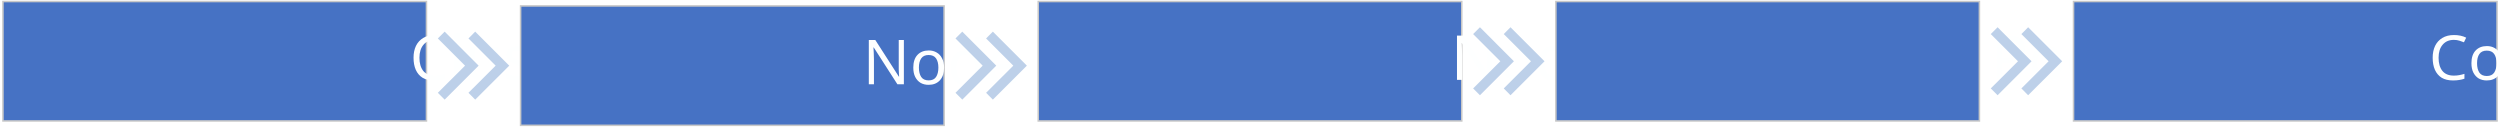
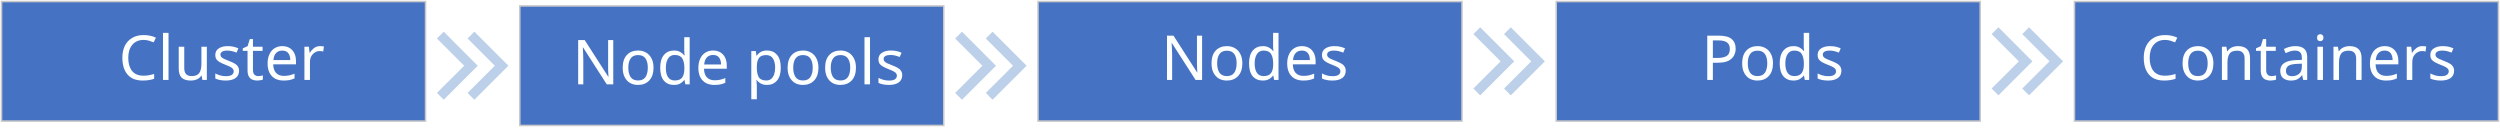
- <svg xmlns="http://www.w3.org/2000/svg" xmlns:ns1="http://schemas.microsoft.com/visio/2003/SVGExtensions/" width="5.596in" height="0.284in" viewBox="0 0 402.912 20.471" xml:space="preserve" color-interpolation-filters="sRGB" class="st4">
-   <ns1:documentProperties ns1:langID="1033" ns1:viewMarkup="false" />
-   <style type="text/css">
- 	
- 		.st1 {fill:#4672c4;stroke:#c8c8c8;stroke-width:0.25}
- 		.st2 {fill:#feffff;font-family:Segoe UI;font-size:0.833em}
- 		.st3 {fill:#bdd0e9;stroke:none;stroke-linecap:butt;stroke-width:0.75}
- 		.st4 {fill:none;fill-rule:evenodd;font-size:12px;overflow:visible;stroke-linecap:square;stroke-miterlimit:3}
- 	
- 	</style>
-   <g ns1:mID="0" ns1:index="1" ns1:groupContext="foregroundPage">
-     <ns1:pageProperties ns1:drawingScale="1" ns1:pageScale="1" ns1:drawingUnits="0" ns1:shadowOffsetX="9" ns1:shadowOffsetY="-9" />
-     <ns1:layer ns1:name="Flowchart" ns1:index="0" />
-     <g id="shape3-1" ns1:mID="3" ns1:groupContext="shape" ns1:layerMember="0" transform="translate(0.25,-0.957152)">
-       <ns1:custProps>
-         <ns1:cp ns1:nameU="Cost" ns1:lbl="Cost" ns1:prompt="" ns1:type="7" ns1:format="@" ns1:sortKey="" ns1:invis="false" ns1:ask="false" ns1:langID="1033" ns1:cal="0" />
-         <ns1:cp ns1:nameU="ProcessNumber" ns1:lbl="Process Number" ns1:prompt="" ns1:type="2" ns1:format="" ns1:sortKey="" ns1:invis="false" ns1:ask="false" ns1:langID="1033" ns1:cal="0" />
-         <ns1:cp ns1:nameU="Owner" ns1:lbl="Owner" ns1:prompt="" ns1:type="0" ns1:format="" ns1:sortKey="" ns1:invis="false" ns1:ask="false" ns1:langID="1033" ns1:cal="0" />
-         <ns1:cp ns1:nameU="Function" ns1:lbl="Function" ns1:prompt="" ns1:type="0" ns1:format="" ns1:sortKey="" ns1:invis="false" ns1:ask="false" ns1:langID="1033" ns1:cal="0" ns1:val="VT4()" />
-         <ns1:cp ns1:nameU="StartDate" ns1:lbl="Start Date" ns1:prompt="" ns1:type="5" ns1:format="" ns1:sortKey="" ns1:invis="false" ns1:ask="false" ns1:langID="1033" ns1:cal="0" />
-         <ns1:cp ns1:nameU="EndDate" ns1:lbl="End Date" ns1:prompt="" ns1:type="5" ns1:format="" ns1:sortKey="" ns1:invis="false" ns1:ask="false" ns1:langID="1033" ns1:cal="0" />
-         <ns1:cp ns1:nameU="Status" ns1:lbl="Status" ns1:prompt="" ns1:type="4" ns1:format=";Not Started;In Progress;Completed;Deferred;Waiting on Input" ns1:sortKey="" ns1:invis="false" ns1:ask="false" ns1:langID="1033" ns1:cal="0" ns1:val="VT4()" />
-       </ns1:custProps>
-       <ns1:userDefs>
-         <ns1:ud ns1:nameU="visVersion" ns1:prompt="" ns1:val="VT0(15):26" />
-         <ns1:ud ns1:nameU="DefaultWidth" ns1:prompt="" ns1:val="VT0(1):0" />
-         <ns1:ud ns1:nameU="DefaultHeight" ns1:prompt="" ns1:val="VT0(0.75):0" />
-         <ns1:ud ns1:nameU="ResizeTxtHeight" ns1:prompt="" ns1:val="VT0(0.75):0" />
-       </ns1:userDefs>
-       <ns1:textBlock ns1:margins="rect(2,2,2,2)" />
-       <ns1:textRect cx="34.166" cy="10.839" width="68.34" height="19.264" />
-       <rect x="0" y="1.207" width="68.332" height="19.264" class="st1" />
-       <text x="18.86" y="13.84" class="st2" ns1:langID="1033">
-         <ns1:paragraph ns1:horizAlign="1" />
-         <ns1:tabList />Cluster</text>
+ <svg xmlns="http://www.w3.org/2000/svg" width="537.217" height="27.295" class="st4" color-interpolation-filters="sRGB" viewBox="0 0 402.912 20.471" xml:space="preserve">
+   <style type="text/css">.st1{fill:#4672c4;stroke:#c8c8c8;stroke-width:.25}.st2{fill:#feffff;font-family:Segoe UI;font-size:.833em}.st3{fill:#bdd0e9;stroke:none;stroke-linecap:butt;stroke-width:.75}.st4{fill:none;fill-rule:evenodd;font-size:12px;overflow:visible;stroke-linecap:square;stroke-miterlimit:3}</style>
+   <g>
+     <g id="shape3-1" transform="translate(0.25,-0.957152)">
+       <rect width="68.332" height="19.264" x="0" y="1.207" class="st1" />
+       <text x="18.86" y="13.84" class="st2">Cluster</text>
    </g>
-     <g id="shape11-4" ns1:mID="11" ns1:groupContext="shape" ns1:layerMember="0" transform="translate(83.77,-0.25)">
-       <ns1:custProps>
-         <ns1:cp ns1:nameU="Cost" ns1:lbl="Cost" ns1:prompt="" ns1:type="7" ns1:format="@" ns1:sortKey="" ns1:invis="false" ns1:ask="false" ns1:langID="1033" ns1:cal="0" />
-         <ns1:cp ns1:nameU="ProcessNumber" ns1:lbl="Process Number" ns1:prompt="" ns1:type="2" ns1:format="" ns1:sortKey="" ns1:invis="false" ns1:ask="false" ns1:langID="1033" ns1:cal="0" />
-         <ns1:cp ns1:nameU="Owner" ns1:lbl="Owner" ns1:prompt="" ns1:type="0" ns1:format="" ns1:sortKey="" ns1:invis="false" ns1:ask="false" ns1:langID="1033" ns1:cal="0" />
-         <ns1:cp ns1:nameU="Function" ns1:lbl="Function" ns1:prompt="" ns1:type="0" ns1:format="" ns1:sortKey="" ns1:invis="false" ns1:ask="false" ns1:langID="1033" ns1:cal="0" ns1:val="VT4()" />
-         <ns1:cp ns1:nameU="StartDate" ns1:lbl="Start Date" ns1:prompt="" ns1:type="5" ns1:format="" ns1:sortKey="" ns1:invis="false" ns1:ask="false" ns1:langID="1033" ns1:cal="0" />
-         <ns1:cp ns1:nameU="EndDate" ns1:lbl="End Date" ns1:prompt="" ns1:type="5" ns1:format="" ns1:sortKey="" ns1:invis="false" ns1:ask="false" ns1:langID="1033" ns1:cal="0" />
-         <ns1:cp ns1:nameU="Status" ns1:lbl="Status" ns1:prompt="" ns1:type="4" ns1:format=";Not Started;In Progress;Completed;Deferred;Waiting on Input" ns1:sortKey="" ns1:invis="false" ns1:ask="false" ns1:langID="1033" ns1:cal="0" ns1:val="VT4()" />
-       </ns1:custProps>
-       <ns1:userDefs>
-         <ns1:ud ns1:nameU="visVersion" ns1:prompt="" ns1:val="VT0(15):26" />
-         <ns1:ud ns1:nameU="DefaultWidth" ns1:prompt="" ns1:val="VT0(1):0" />
-         <ns1:ud ns1:nameU="DefaultHeight" ns1:prompt="" ns1:val="VT0(0.75):0" />
-         <ns1:ud ns1:nameU="ResizeTxtHeight" ns1:prompt="" ns1:val="VT0(0.75):0" />
-       </ns1:userDefs>
-       <ns1:textBlock ns1:margins="rect(2,2,2,2)" />
-       <ns1:textRect cx="34.166" cy="10.839" width="68.34" height="19.264" />
-       <rect x="0" y="1.207" width="68.332" height="19.264" class="st1" />
-       <text x="8.44" y="13.84" class="st2" ns1:langID="1033">
-         <ns1:paragraph ns1:horizAlign="1" />
-         <ns1:tabList />Node pools</text>
+     <g id="shape11-4" transform="translate(83.77,-0.25)">
+       <rect width="68.332" height="19.264" x="0" y="1.207" class="st1" />
+       <text x="8.44" y="13.84" class="st2">Node pools</text>
    </g>
-     <g id="shape12-7" ns1:mID="12" ns1:groupContext="shape" ns1:layerMember="0" transform="translate(167.29,-0.957152)">
-       <ns1:custProps>
-         <ns1:cp ns1:nameU="Cost" ns1:lbl="Cost" ns1:prompt="" ns1:type="7" ns1:format="@" ns1:sortKey="" ns1:invis="false" ns1:ask="false" ns1:langID="1033" ns1:cal="0" />
-         <ns1:cp ns1:nameU="ProcessNumber" ns1:lbl="Process Number" ns1:prompt="" ns1:type="2" ns1:format="" ns1:sortKey="" ns1:invis="false" ns1:ask="false" ns1:langID="1033" ns1:cal="0" />
-         <ns1:cp ns1:nameU="Owner" ns1:lbl="Owner" ns1:prompt="" ns1:type="0" ns1:format="" ns1:sortKey="" ns1:invis="false" ns1:ask="false" ns1:langID="1033" ns1:cal="0" />
-         <ns1:cp ns1:nameU="Function" ns1:lbl="Function" ns1:prompt="" ns1:type="0" ns1:format="" ns1:sortKey="" ns1:invis="false" ns1:ask="false" ns1:langID="1033" ns1:cal="0" ns1:val="VT4()" />
-         <ns1:cp ns1:nameU="StartDate" ns1:lbl="Start Date" ns1:prompt="" ns1:type="5" ns1:format="" ns1:sortKey="" ns1:invis="false" ns1:ask="false" ns1:langID="1033" ns1:cal="0" />
-         <ns1:cp ns1:nameU="EndDate" ns1:lbl="End Date" ns1:prompt="" ns1:type="5" ns1:format="" ns1:sortKey="" ns1:invis="false" ns1:ask="false" ns1:langID="1033" ns1:cal="0" />
-         <ns1:cp ns1:nameU="Status" ns1:lbl="Status" ns1:prompt="" ns1:type="4" ns1:format=";Not Started;In Progress;Completed;Deferred;Waiting on Input" ns1:sortKey="" ns1:invis="false" ns1:ask="false" ns1:langID="1033" ns1:cal="0" ns1:val="VT4()" />
-       </ns1:custProps>
-       <ns1:userDefs>
-         <ns1:ud ns1:nameU="visVersion" ns1:prompt="" ns1:val="VT0(15):26" />
-         <ns1:ud ns1:nameU="DefaultWidth" ns1:prompt="" ns1:val="VT0(1):0" />
-         <ns1:ud ns1:nameU="DefaultHeight" ns1:prompt="" ns1:val="VT0(0.75):0" />
-         <ns1:ud ns1:nameU="ResizeTxtHeight" ns1:prompt="" ns1:val="VT0(0.75):0" />
-       </ns1:userDefs>
-       <ns1:textBlock ns1:margins="rect(2,2,2,2)" />
-       <ns1:textRect cx="34.166" cy="10.839" width="68.34" height="19.264" />
-       <rect x="0" y="1.207" width="68.332" height="19.264" class="st1" />
-       <text x="19.82" y="13.84" class="st2" ns1:langID="1033">
-         <ns1:paragraph ns1:horizAlign="1" />
-         <ns1:tabList />Nodes</text>
+     <g id="shape12-7" transform="translate(167.29,-0.957152)">
+       <rect width="68.332" height="19.264" x="0" y="1.207" class="st1" />
+       <text x="19.82" y="13.84" class="st2">Nodes</text>
    </g>
-     <g id="shape13-10" ns1:mID="13" ns1:groupContext="shape" ns1:layerMember="0" transform="translate(250.81,-0.957152)">
-       <ns1:custProps>
-         <ns1:cp ns1:nameU="Cost" ns1:lbl="Cost" ns1:prompt="" ns1:type="7" ns1:format="@" ns1:sortKey="" ns1:invis="false" ns1:ask="false" ns1:langID="1033" ns1:cal="0" />
-         <ns1:cp ns1:nameU="ProcessNumber" ns1:lbl="Process Number" ns1:prompt="" ns1:type="2" ns1:format="" ns1:sortKey="" ns1:invis="false" ns1:ask="false" ns1:langID="1033" ns1:cal="0" />
-         <ns1:cp ns1:nameU="Owner" ns1:lbl="Owner" ns1:prompt="" ns1:type="0" ns1:format="" ns1:sortKey="" ns1:invis="false" ns1:ask="false" ns1:langID="1033" ns1:cal="0" />
-         <ns1:cp ns1:nameU="Function" ns1:lbl="Function" ns1:prompt="" ns1:type="0" ns1:format="" ns1:sortKey="" ns1:invis="false" ns1:ask="false" ns1:langID="1033" ns1:cal="0" ns1:val="VT4()" />
-         <ns1:cp ns1:nameU="StartDate" ns1:lbl="Start Date" ns1:prompt="" ns1:type="5" ns1:format="" ns1:sortKey="" ns1:invis="false" ns1:ask="false" ns1:langID="1033" ns1:cal="0" />
-         <ns1:cp ns1:nameU="EndDate" ns1:lbl="End Date" ns1:prompt="" ns1:type="5" ns1:format="" ns1:sortKey="" ns1:invis="false" ns1:ask="false" ns1:langID="1033" ns1:cal="0" />
-         <ns1:cp ns1:nameU="Status" ns1:lbl="Status" ns1:prompt="" ns1:type="4" ns1:format=";Not Started;In Progress;Completed;Deferred;Waiting on Input" ns1:sortKey="" ns1:invis="false" ns1:ask="false" ns1:langID="1033" ns1:cal="0" ns1:val="VT4()" />
-       </ns1:custProps>
-       <ns1:userDefs>
-         <ns1:ud ns1:nameU="visVersion" ns1:prompt="" ns1:val="VT0(15):26" />
-         <ns1:ud ns1:nameU="DefaultWidth" ns1:prompt="" ns1:val="VT0(1):0" />
-         <ns1:ud ns1:nameU="DefaultHeight" ns1:prompt="" ns1:val="VT0(0.75):0" />
-         <ns1:ud ns1:nameU="ResizeTxtHeight" ns1:prompt="" ns1:val="VT0(0.75):0" />
-       </ns1:userDefs>
-       <ns1:textBlock ns1:margins="rect(2,2,2,2)" />
-       <ns1:textRect cx="34.166" cy="10.839" width="68.34" height="19.264" />
-       <rect x="0" y="1.207" width="68.332" height="19.264" class="st1" />
-       <text x="23.37" y="13.84" class="st2" ns1:langID="1033">
-         <ns1:paragraph ns1:horizAlign="1" />
-         <ns1:tabList />Pods</text>
+     <g id="shape13-10" transform="translate(250.81,-0.957152)">
+       <rect width="68.332" height="19.264" x="0" y="1.207" class="st1" />
+       <text x="23.37" y="13.84" class="st2">Pods</text>
    </g>
-     <g id="shape14-13" ns1:mID="14" ns1:groupContext="shape" ns1:layerMember="0" transform="translate(334.33,-0.957152)">
-       <ns1:custProps>
-         <ns1:cp ns1:nameU="Cost" ns1:lbl="Cost" ns1:prompt="" ns1:type="7" ns1:format="@" ns1:sortKey="" ns1:invis="false" ns1:ask="false" ns1:langID="1033" ns1:cal="0" />
-         <ns1:cp ns1:nameU="ProcessNumber" ns1:lbl="Process Number" ns1:prompt="" ns1:type="2" ns1:format="" ns1:sortKey="" ns1:invis="false" ns1:ask="false" ns1:langID="1033" ns1:cal="0" />
-         <ns1:cp ns1:nameU="Owner" ns1:lbl="Owner" ns1:prompt="" ns1:type="0" ns1:format="" ns1:sortKey="" ns1:invis="false" ns1:ask="false" ns1:langID="1033" ns1:cal="0" />
-         <ns1:cp ns1:nameU="Function" ns1:lbl="Function" ns1:prompt="" ns1:type="0" ns1:format="" ns1:sortKey="" ns1:invis="false" ns1:ask="false" ns1:langID="1033" ns1:cal="0" ns1:val="VT4()" />
-         <ns1:cp ns1:nameU="StartDate" ns1:lbl="Start Date" ns1:prompt="" ns1:type="5" ns1:format="" ns1:sortKey="" ns1:invis="false" ns1:ask="false" ns1:langID="1033" ns1:cal="0" />
-         <ns1:cp ns1:nameU="EndDate" ns1:lbl="End Date" ns1:prompt="" ns1:type="5" ns1:format="" ns1:sortKey="" ns1:invis="false" ns1:ask="false" ns1:langID="1033" ns1:cal="0" />
-         <ns1:cp ns1:nameU="Status" ns1:lbl="Status" ns1:prompt="" ns1:type="4" ns1:format=";Not Started;In Progress;Completed;Deferred;Waiting on Input" ns1:sortKey="" ns1:invis="false" ns1:ask="false" ns1:langID="1033" ns1:cal="0" ns1:val="VT4()" />
-       </ns1:custProps>
-       <ns1:userDefs>
-         <ns1:ud ns1:nameU="visVersion" ns1:prompt="" ns1:val="VT0(15):26" />
-         <ns1:ud ns1:nameU="DefaultWidth" ns1:prompt="" ns1:val="VT0(1):0" />
-         <ns1:ud ns1:nameU="DefaultHeight" ns1:prompt="" ns1:val="VT0(0.75):0" />
-         <ns1:ud ns1:nameU="ResizeTxtHeight" ns1:prompt="" ns1:val="VT0(0.75):0" />
-       </ns1:userDefs>
-       <ns1:textBlock ns1:margins="rect(2,2,2,2)" />
-       <ns1:textRect cx="34.166" cy="10.839" width="68.34" height="19.264" />
-       <rect x="0" y="1.207" width="68.332" height="19.264" class="st1" />
-       <text x="10.56" y="13.84" class="st2" ns1:langID="1033">
-         <ns1:paragraph ns1:horizAlign="1" />
-         <ns1:tabList />Containers</text>
+     <g id="shape14-13" transform="translate(334.33,-0.957152)">
+       <rect width="68.332" height="19.264" x="0" y="1.207" class="st1" />
+       <text x="10.56" y="13.84" class="st2">Containers</text>
    </g>
-     <g id="shape17-16" ns1:mID="17" ns1:groupContext="shape" transform="translate(70.4162,-4.39643)">
-       <ns1:userDefs>
-         <ns1:ud ns1:nameU="msvShapeCategories" ns1:prompt="" ns1:val="VT4(Icon)" />
-         <ns1:ud ns1:nameU="visVersion" ns1:prompt="" ns1:val="VT0(15):26" />
-       </ns1:userDefs>
-       <path d="M6.03 20.47 L4.94 19.37 L9.33 14.99 L4.94 10.6 L6.03 9.5 L11.52 14.99 L6.03 20.47 ZM1.1 20.47 L0 19.37 L4.39        14.99 L0 10.6 L1.1 9.5 L6.58 14.99 L1.1 20.47 Z" class="st3" />
+     <g id="shape17-16" transform="translate(70.4162,-4.39643)">
+       <path d="M6.03 20.47 L4.94 19.37 L9.33 14.99 L4.94 10.6 L6.03 9.5 L11.52 14.99 L6.03 20.47 ZM1.1 20.47 L0 19.37 L4.39 14.99 L0 10.6 L1.1 9.5 L6.58 14.99 L1.1 20.47 Z" class="st3" />
    </g>
-     <g id="shape34-18" ns1:mID="34" ns1:groupContext="shape" transform="translate(237.456,-5.10358)">
-       <ns1:userDefs>
-         <ns1:ud ns1:nameU="msvShapeCategories" ns1:prompt="" ns1:val="VT4(Icon)" />
-         <ns1:ud ns1:nameU="visVersion" ns1:prompt="" ns1:val="VT0(15):26" />
-       </ns1:userDefs>
-       <path d="M6.03 20.47 L4.94 19.37 L9.33 14.99 L4.94 10.6 L6.03 9.5 L11.52 14.99 L6.03 20.47 ZM1.1 20.47 L0 19.37 L4.39        14.99 L0 10.6 L1.1 9.5 L6.58 14.99 L1.1 20.47 Z" class="st3" />
+     <g id="shape34-18" transform="translate(237.456,-5.10358)">
+       <path d="M6.03 20.47 L4.94 19.37 L9.33 14.99 L4.94 10.6 L6.03 9.5 L11.52 14.99 L6.03 20.47 ZM1.1 20.47 L0 19.37 L4.39 14.99 L0 10.6 L1.1 9.5 L6.58 14.99 L1.1 20.47 Z" class="st3" />
    </g>
-     <g id="shape35-20" ns1:mID="35" ns1:groupContext="shape" transform="translate(153.936,-4.39643)">
-       <ns1:userDefs>
-         <ns1:ud ns1:nameU="msvShapeCategories" ns1:prompt="" ns1:val="VT4(Icon)" />
-         <ns1:ud ns1:nameU="visVersion" ns1:prompt="" ns1:val="VT0(15):26" />
-       </ns1:userDefs>
-       <path d="M6.03 20.47 L4.94 19.37 L9.33 14.99 L4.94 10.6 L6.03 9.5 L11.52 14.99 L6.03 20.47 ZM1.1 20.47 L0 19.37 L4.39        14.99 L0 10.6 L1.1 9.5 L6.58 14.99 L1.1 20.47 Z" class="st3" />
+     <g id="shape35-20" transform="translate(153.936,-4.39643)">
+       <path d="M6.03 20.47 L4.94 19.37 L9.33 14.99 L4.94 10.6 L6.03 9.5 L11.52 14.99 L6.03 20.47 ZM1.1 20.47 L0 19.37 L4.39 14.99 L0 10.6 L1.1 9.5 L6.58 14.99 L1.1 20.47 Z" class="st3" />
    </g>
-     <g id="shape36-22" ns1:mID="36" ns1:groupContext="shape" transform="translate(320.976,-5.10358)">
-       <ns1:userDefs>
-         <ns1:ud ns1:nameU="msvShapeCategories" ns1:prompt="" ns1:val="VT4(Icon)" />
-         <ns1:ud ns1:nameU="visVersion" ns1:prompt="" ns1:val="VT0(15):26" />
-       </ns1:userDefs>
-       <path d="M6.03 20.47 L4.94 19.37 L9.33 14.99 L4.94 10.6 L6.03 9.5 L11.52 14.99 L6.03 20.47 ZM1.1 20.47 L0 19.37 L4.39        14.99 L0 10.6 L1.1 9.5 L6.58 14.99 L1.1 20.47 Z" class="st3" />
+     <g id="shape36-22" transform="translate(320.976,-5.10358)">
+       <path d="M6.03 20.47 L4.94 19.37 L9.33 14.99 L4.94 10.6 L6.03 9.5 L11.52 14.99 L6.03 20.47 ZM1.1 20.47 L0 19.37 L4.39 14.99 L0 10.6 L1.1 9.5 L6.58 14.99 L1.1 20.47 Z" class="st3" />
    </g>
  </g>
</svg>
